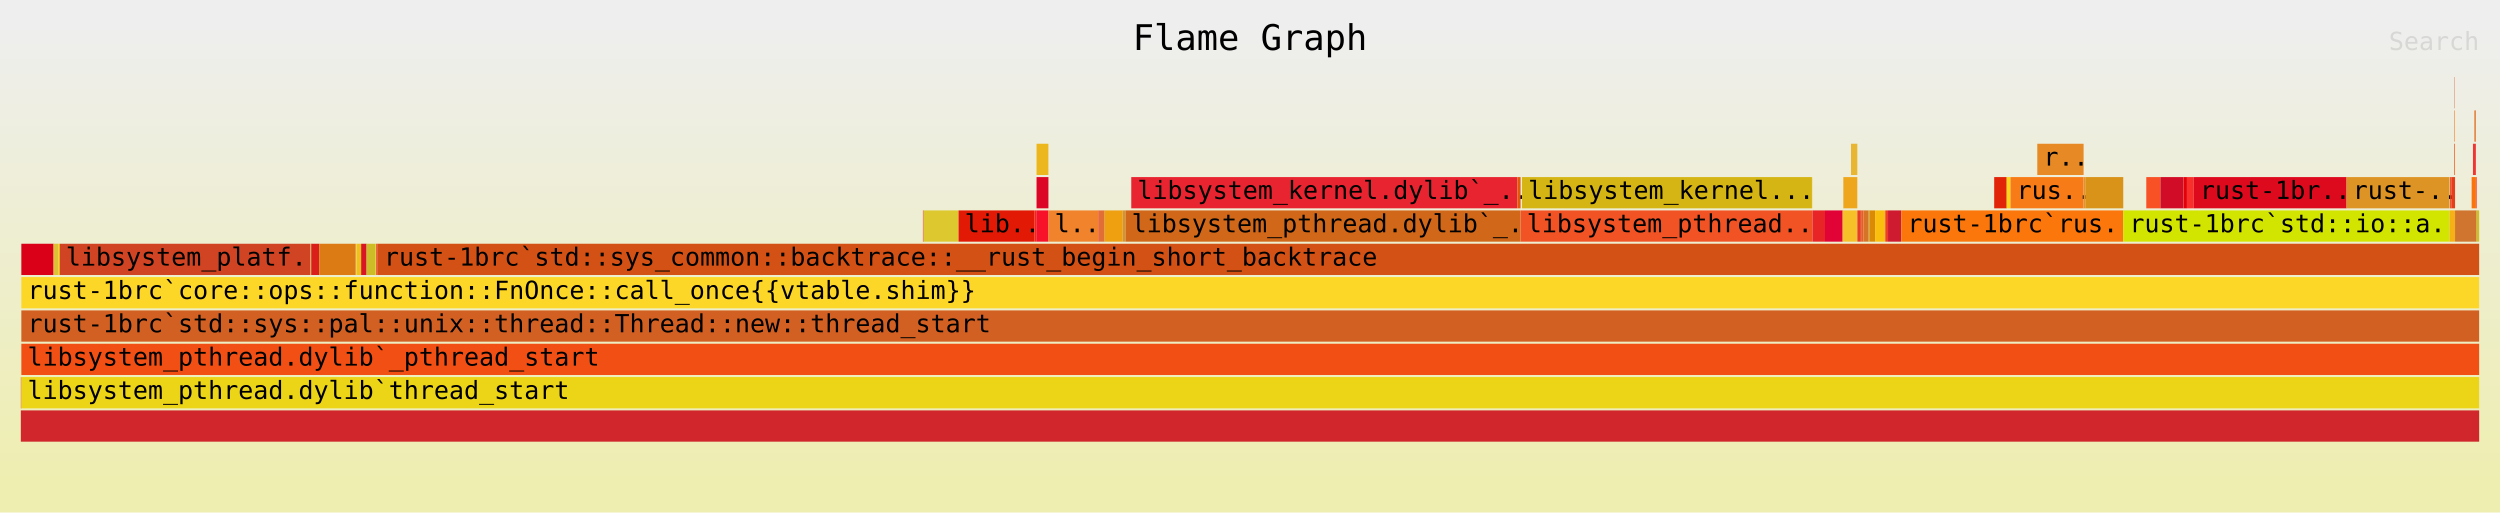
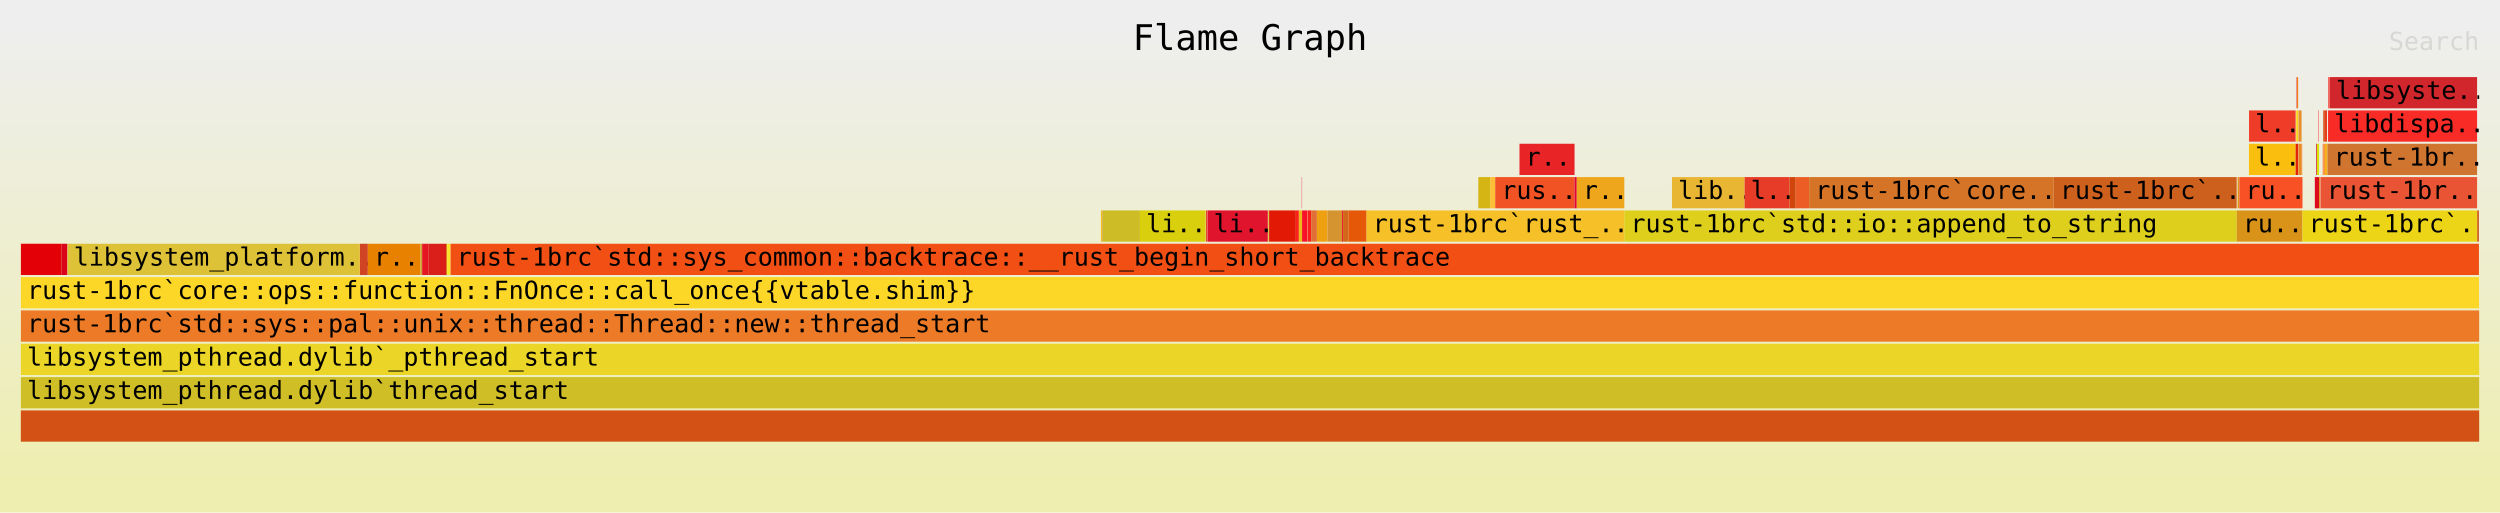
<svg xmlns="http://www.w3.org/2000/svg" xmlns:ns1="http://github.com/jonhoo/inferno" version="1.1" width="1200" height="246" viewBox="0 0 1200 246">
  <defs>
    <linearGradient id="background" y1="0" y2="1" x1="0" x2="0">
      <stop stop-color="#eeeeee" offset="5%" />
      <stop stop-color="#eeeeb0" offset="95%" />
    </linearGradient>
  </defs>
  <style type="text/css">
text { font-family:monospace; font-size:12px }
#title { text-anchor:middle; font-size:17px; }
#matched { text-anchor:end; }
#search { text-anchor:end; opacity:0.1; cursor:pointer; }
#search:hover, #search.show { opacity:1; }
#subtitle { text-anchor:middle; font-color:rgb(160,160,160); }
#unzoom { cursor:pointer; }
#frames &gt; *:hover { stroke:black; stroke-width:0.5; cursor:pointer; }
.hide { display:none; }
.parent { opacity:0.5; }
</style>
  <rect x="0" y="0" width="100%" height="246" fill="url(#background)" />
  <text id="title" fill="rgb(0,0,0)" x="50%" y="24.00">Flame Graph</text>
  <text id="details" fill="rgb(0,0,0)" x="10" y="229.00"> </text>
  <text id="unzoom" class="hide" fill="rgb(0,0,0)" x="10" y="24.00">Reset Zoom</text>
  <text id="search" fill="rgb(0,0,0)" x="1190" y="24.00">Search</text>
  <text id="matched" fill="rgb(0,0,0)" x="1190" y="229.00"> </text>
-   <svg id="frames" x="10" width="1180" total_samples="55844">
-     <g>
-       <rect x="0.002%" y="181" width="0.02%" height="15" fill="rgb(227,0,7)" ns1:x="1" ns1:w="11" />
-       <text x="0.252%" y="191.50" />
-     </g>
-     <g>
-       <rect x="0.021%" y="117" width="1.311%" height="15" fill="rgb(217,0,24)" ns1:x="12" ns1:w="732" />
-       <text x="0.272%" y="127.50" />
-     </g>
-     <g>
-       <rect x="1.332%" y="117" width="0.188%" height="15" fill="rgb(221,193,54)" ns1:x="744" ns1:w="105" />
-       <text x="1.582%" y="127.50" />
-     </g>
-     <g>
-       <rect x="1.52%" y="117" width="0.059%" height="15" fill="rgb(248,212,6)" ns1:x="849" ns1:w="33" />
-       <text x="1.77%" y="127.50" />
-     </g>
-     <g>
-       <rect x="1.581%" y="117" width="10.184%" height="15" fill="rgb(208,68,35)" ns1:x="883" ns1:w="5687" />
-       <text x="1.831%" y="127.50">libsystem_platf..</text>
-     </g>
-     <g>
-       <rect x="11.77%" y="117" width="0.016%" height="15" fill="rgb(232,128,0)" ns1:x="6573" ns1:w="9" />
-       <text x="12.02%" y="127.50" />
-     </g>
-     <g>
-       <rect x="11.786%" y="117" width="0.014%" height="15" fill="rgb(207,160,47)" ns1:x="6582" ns1:w="8" />
-       <text x="12.036%" y="127.50" />
-     </g>
-     <g>
-       <rect x="11.801%" y="117" width="0.014%" height="15" fill="rgb(228,23,34)" ns1:x="6590" ns1:w="8" />
-       <text x="12.051%" y="127.50" />
-     </g>
-     <g>
-       <rect x="11.815%" y="117" width="0.324%" height="15" fill="rgb(218,30,26)" ns1:x="6598" ns1:w="181" />
-       <text x="12.065%" y="127.50" />
-     </g>
-     <g>
-       <rect x="12.139%" y="117" width="1.484%" height="15" fill="rgb(220,122,19)" ns1:x="6779" ns1:w="829" />
-       <text x="12.389%" y="127.50" />
-     </g>
-     <g>
-       <rect x="13.631%" y="117" width="0.011%" height="15" fill="rgb(250,228,42)" ns1:x="7612" ns1:w="6" />
-       <text x="13.881%" y="127.50" />
-     </g>
-     <g>
-       <rect x="13.649%" y="117" width="0.195%" height="15" fill="rgb(240,193,28)" ns1:x="7622" ns1:w="109" />
-       <text x="13.899%" y="127.50" />
-     </g>
-     <g>
-       <rect x="13.844%" y="117" width="0.22%" height="15" fill="rgb(216,20,37)" ns1:x="7731" ns1:w="123" />
-       <text x="14.094%" y="127.50" />
-     </g>
-     <g>
-       <rect x="14.064%" y="117" width="0.363%" height="15" fill="rgb(206,188,39)" ns1:x="7854" ns1:w="203" />
-       <text x="14.314%" y="127.50" />
-     </g>
-     <g>
-       <rect x="14.428%" y="117" width="0.027%" height="15" fill="rgb(217,207,13)" ns1:x="8057" ns1:w="15" />
-       <text x="14.678%" y="127.50" />
-     </g>
-     <g>
-       <rect x="14.455%" y="117" width="0.066%" height="15" fill="rgb(231,73,38)" ns1:x="8072" ns1:w="37" />
-       <text x="14.705%" y="127.50" />
-     </g>
-     <g>
-       <rect x="36.695%" y="101" width="0.011%" height="15" fill="rgb(225,20,46)" ns1:x="20492" ns1:w="6" />
-       <text x="36.945%" y="111.50" />
-     </g>
-     <g>
-       <rect x="36.706%" y="101" width="0.016%" height="15" fill="rgb(210,31,41)" ns1:x="20498" ns1:w="9" />
-       <text x="36.956%" y="111.50" />
-     </g>
-     <g>
-       <rect x="36.725%" y="101" width="1.418%" height="15" fill="rgb(221,200,47)" ns1:x="20509" ns1:w="792" />
-       <text x="36.975%" y="111.50" />
-     </g>
-     <g>
-       <rect x="38.144%" y="101" width="3.098%" height="15" fill="rgb(226,26,5)" ns1:x="21301" ns1:w="1730" />
-       <text x="38.394%" y="111.50">lib..</text>
-     </g>
-     <g>
-       <rect x="41.249%" y="101" width="0.057%" height="15" fill="rgb(249,33,26)" ns1:x="23035" ns1:w="32" />
-       <text x="41.499%" y="111.50" />
-     </g>
-     <g>
-       <rect x="41.317%" y="69" width="0.482%" height="15" fill="rgb(235,183,28)" ns1:x="23073" ns1:w="269" />
-       <text x="41.567%" y="79.50" />
-     </g>
-     <g>
-       <rect x="41.317%" y="85" width="0.483%" height="15" fill="rgb(221,5,38)" ns1:x="23073" ns1:w="270" />
-       <text x="41.567%" y="95.50" />
-     </g>
-     <g>
-       <rect x="41.306%" y="101" width="0.496%" height="15" fill="rgb(247,18,42)" ns1:x="23067" ns1:w="277" />
-       <text x="41.556%" y="111.50" />
-     </g>
-     <g>
-       <rect x="41.802%" y="101" width="2.031%" height="15" fill="rgb(241,131,45)" ns1:x="23344" ns1:w="1134" />
-       <text x="42.052%" y="111.50">l..</text>
-     </g>
-     <g>
-       <rect x="43.835%" y="101" width="0.018%" height="15" fill="rgb(249,31,29)" ns1:x="24479" ns1:w="10" />
-       <text x="44.085%" y="111.50" />
-     </g>
-     <g>
-       <rect x="43.852%" y="101" width="0.235%" height="15" fill="rgb(225,111,53)" ns1:x="24489" ns1:w="131" />
-       <text x="44.102%" y="111.50" />
-     </g>
-     <g>
-       <rect x="44.087%" y="101" width="0.734%" height="15" fill="rgb(238,160,17)" ns1:x="24620" ns1:w="410" />
-       <text x="44.337%" y="111.50" />
-     </g>
-     <g>
-       <rect x="44.821%" y="101" width="0.115%" height="15" fill="rgb(214,148,48)" ns1:x="25030" ns1:w="64" />
-       <text x="45.071%" y="111.50" />
-     </g>
-     <g>
-       <rect x="45.17%" y="85" width="15.704%" height="15" fill="rgb(232,36,49)" ns1:x="25225" ns1:w="8770" />
-       <text x="45.42%" y="95.50">libsystem_kernel.dylib`_..</text>
-     </g>
-     <g>
-       <rect x="44.936%" y="101" width="16.07%" height="15" fill="rgb(209,103,24)" ns1:x="25094" ns1:w="8974" />
-       <text x="45.186%" y="111.50">libsystem_pthread.dylib`_..</text>
-     </g>
-     <g>
-       <rect x="60.877%" y="85" width="0.129%" height="15" fill="rgb(229,88,8)" ns1:x="33996" ns1:w="72" />
-       <text x="61.127%" y="95.50" />
-     </g>
-     <g>
-       <rect x="61.065%" y="85" width="11.794%" height="15" fill="rgb(213,181,19)" ns1:x="34101" ns1:w="6586" />
-       <text x="61.315%" y="95.50">libsystem_kernel...</text>
-     </g>
-     <g>
-       <rect x="72.858%" y="85" width="0.013%" height="15" fill="rgb(254,191,54)" ns1:x="40687" ns1:w="7" />
-       <text x="73.108%" y="95.50" />
-     </g>
-     <g>
-       <rect x="61.009%" y="101" width="11.865%" height="15" fill="rgb(241,83,37)" ns1:x="34070" ns1:w="6626" />
-       <text x="61.259%" y="111.50">libsystem_pthread...</text>
-     </g>
-     <g>
-       <rect x="72.878%" y="101" width="0.512%" height="15" fill="rgb(233,36,39)" ns1:x="40698" ns1:w="286" />
-       <text x="73.128%" y="111.50" />
-     </g>
-     <g>
-       <rect x="73.39%" y="101" width="0.718%" height="15" fill="rgb(226,3,54)" ns1:x="40984" ns1:w="401" />
-       <text x="73.64%" y="111.50" />
-     </g>
-     <g>
-       <rect x="74.108%" y="101" width="0.596%" height="15" fill="rgb(245,192,40)" ns1:x="41385" ns1:w="333" />
-       <text x="74.358%" y="111.50" />
-     </g>
-     <g>
-       <rect x="74.135%" y="85" width="0.569%" height="15" fill="rgb(238,167,29)" ns1:x="41400" ns1:w="318" />
-       <text x="74.385%" y="95.50" />
-     </g>
-     <g>
-       <rect x="74.447%" y="69" width="0.258%" height="15" fill="rgb(232,182,51)" ns1:x="41574" ns1:w="144" />
-       <text x="74.697%" y="79.50" />
-     </g>
-     <g>
-       <rect x="74.706%" y="101" width="0.14%" height="15" fill="rgb(231,60,39)" ns1:x="41719" ns1:w="78" />
-       <text x="74.956%" y="111.50" />
-     </g>
-     <g>
-       <rect x="74.846%" y="101" width="0.014%" height="15" fill="rgb(208,69,12)" ns1:x="41797" ns1:w="8" />
-       <text x="75.096%" y="111.50" />
-     </g>
-     <g>
-       <rect x="74.86%" y="101" width="0.097%" height="15" fill="rgb(235,93,37)" ns1:x="41805" ns1:w="54" />
-       <text x="75.11%" y="111.50" />
-     </g>
-     <g>
-       <rect x="74.957%" y="101" width="0.213%" height="15" fill="rgb(213,116,39)" ns1:x="41859" ns1:w="119" />
-       <text x="75.207%" y="111.50" />
-     </g>
-     <g>
-       <rect x="75.17%" y="101" width="0.014%" height="15" fill="rgb(222,207,29)" ns1:x="41978" ns1:w="8" />
-       <text x="75.42%" y="111.50" />
-     </g>
-     <g>
-       <rect x="75.184%" y="101" width="0.014%" height="15" fill="rgb(206,96,30)" ns1:x="41986" ns1:w="8" />
-       <text x="75.434%" y="111.50" />
-     </g>
-     <g>
-       <rect x="75.201%" y="101" width="0.227%" height="15" fill="rgb(218,138,4)" ns1:x="41995" ns1:w="127" />
-       <text x="75.451%" y="111.50" />
-     </g>
-     <g>
-       <rect x="75.428%" y="101" width="0.412%" height="15" fill="rgb(250,191,14)" ns1:x="42122" ns1:w="230" />
-       <text x="75.678%" y="111.50" />
-     </g>
-     <g>
-       <rect x="75.842%" y="101" width="0.113%" height="15" fill="rgb(239,60,40)" ns1:x="42353" ns1:w="63" />
-       <text x="76.092%" y="111.50" />
-     </g>
-     <g>
-       <rect x="75.954%" y="101" width="0.537%" height="15" fill="rgb(206,27,48)" ns1:x="42416" ns1:w="300" />
-       <text x="76.204%" y="111.50" />
-     </g>
-     <g>
-       <rect x="80.272%" y="85" width="0.509%" height="15" fill="rgb(225,35,8)" ns1:x="44827" ns1:w="284" />
-       <text x="80.522%" y="95.50" />
-     </g>
-     <g>
-       <rect x="80.78%" y="85" width="0.154%" height="15" fill="rgb(250,213,24)" ns1:x="45111" ns1:w="86" />
-       <text x="81.03%" y="95.50" />
-     </g>
-     <g>
-       <rect x="80.934%" y="85" width="2.974%" height="15" fill="rgb(247,123,22)" ns1:x="45197" ns1:w="1661" />
-       <text x="81.184%" y="95.50">rus..</text>
-     </g>
-     <g>
-       <rect x="82.025%" y="69" width="1.884%" height="15" fill="rgb(231,138,38)" ns1:x="45806" ns1:w="1052" />
-       <text x="82.275%" y="79.50">r..</text>
-     </g>
-     <g>
-       <rect x="83.909%" y="85" width="0.072%" height="15" fill="rgb(231,145,46)" ns1:x="46858" ns1:w="40" />
-       <text x="84.159%" y="95.50" />
-     </g>
-     <g>
-       <rect x="76.492%" y="101" width="9.03%" height="15" fill="rgb(251,118,11)" ns1:x="42716" ns1:w="5043" />
-       <text x="76.742%" y="111.50">rust-1brc`rus..</text>
-     </g>
-     <g>
-       <rect x="83.98%" y="85" width="1.542%" height="15" fill="rgb(217,147,25)" ns1:x="46898" ns1:w="861" />
-       <text x="84.23%" y="95.50" />
-     </g>
-     <g>
-       <rect x="86.459%" y="85" width="0.575%" height="15" fill="rgb(247,81,37)" ns1:x="48282" ns1:w="321" />
-       <text x="86.709%" y="95.50" />
-     </g>
-     <g>
-       <rect x="87.034%" y="85" width="0.935%" height="15" fill="rgb(209,12,38)" ns1:x="48603" ns1:w="522" />
-       <text x="87.284%" y="95.50" />
-     </g>
-     <g>
-       <rect x="87.972%" y="85" width="0.141%" height="15" fill="rgb(227,1,9)" ns1:x="49127" ns1:w="79" />
-       <text x="88.222%" y="95.50" />
-     </g>
-     <g>
-       <rect x="88.113%" y="85" width="0.278%" height="15" fill="rgb(248,47,43)" ns1:x="49206" ns1:w="155" />
-       <text x="88.363%" y="95.50" />
-     </g>
-     <g>
-       <rect x="88.391%" y="85" width="6.215%" height="15" fill="rgb(221,10,30)" ns1:x="49361" ns1:w="3471" />
-       <text x="88.641%" y="95.50">rust-1br..</text>
-     </g>
-     <g>
-       <rect x="85.522%" y="101" width="13.274%" height="15" fill="rgb(210,229,1)" ns1:x="47759" ns1:w="7413" />
-       <text x="85.772%" y="111.50">rust-1brc`std::io::a..</text>
-     </g>
-     <g>
-       <rect x="94.606%" y="85" width="4.19%" height="15" fill="rgb(222,148,37)" ns1:x="52832" ns1:w="2340" />
-       <text x="94.856%" y="95.50">rust-..</text>
-     </g>
-     <g>
-       <rect x="98.818%" y="85" width="0.048%" height="15" fill="rgb(234,67,33)" ns1:x="55184" ns1:w="27" />
-       <text x="99.068%" y="95.50" />
-     </g>
-     <g>
-       <rect x="98.985%" y="69" width="0.032%" height="15" fill="rgb(247,98,35)" ns1:x="55277" ns1:w="18" />
-       <text x="99.235%" y="79.50" />
-     </g>
-     <g>
-       <rect x="98.99%" y="53" width="0.027%" height="15" fill="rgb(247,138,52)" ns1:x="55280" ns1:w="15" />
-       <text x="99.24%" y="63.50" />
-     </g>
-     <g>
-       <rect x="99.003%" y="37" width="0.014%" height="15" fill="rgb(213,79,30)" ns1:x="55287" ns1:w="8" />
-       <text x="99.253%" y="47.50" />
-     </g>
-     <g>
-       <rect x="98.797%" y="101" width="0.222%" height="15" fill="rgb(246,177,23)" ns1:x="55172" ns1:w="124" />
-       <text x="99.047%" y="111.50" />
-     </g>
-     <g>
-       <rect x="98.867%" y="85" width="0.152%" height="15" fill="rgb(230,62,27)" ns1:x="55211" ns1:w="85" />
-       <text x="99.117%" y="95.50" />
-     </g>
-     <g>
-       <rect x="99.801%" y="53" width="0.027%" height="15" fill="rgb(216,154,8)" ns1:x="55733" ns1:w="15" />
-       <text x="100.051%" y="63.50" />
-     </g>
-     <g>
-       <rect x="99.828%" y="53" width="0.016%" height="15" fill="rgb(244,35,45)" ns1:x="55748" ns1:w="9" />
-       <text x="100.078%" y="63.50" />
-     </g>
-     <g>
-       <rect x="99.694%" y="85" width="0.172%" height="15" fill="rgb(251,115,12)" ns1:x="55673" ns1:w="96" />
-       <text x="99.944%" y="95.50" />
-     </g>
-     <g>
-       <rect x="99.748%" y="69" width="0.118%" height="15" fill="rgb(240,54,50)" ns1:x="55703" ns1:w="66" />
-       <text x="99.998%" y="79.50" />
-     </g>
-     <g>
-       <rect x="99.846%" y="53" width="0.02%" height="15" fill="rgb(233,84,52)" ns1:x="55758" ns1:w="11" />
-       <text x="100.096%" y="63.50" />
-     </g>
-     <g>
-       <rect x="99.019%" y="101" width="0.877%" height="15" fill="rgb(207,117,47)" ns1:x="55296" ns1:w="490" />
-       <text x="99.269%" y="111.50" />
-     </g>
-     <g>
-       <rect x="99.868%" y="85" width="0.029%" height="15" fill="rgb(249,43,39)" ns1:x="55770" ns1:w="16" />
-       <text x="100.118%" y="95.50" />
-     </g>
-     <g>
-       <rect x="0%" y="197" width="100%" height="15" fill="rgb(209,38,44)" ns1:x="0" ns1:w="55844" />
+   <svg id="frames" x="10" width="1180" total_samples="33042">
+     <g>
+       <rect x="0.003%" y="117" width="1.646%" height="15" fill="rgb(227,0,7)" ns1:x="1" ns1:w="544" />
+       <text x="0.253%" y="127.50" />
+     </g>
+     <g>
+       <rect x="1.649%" y="117" width="0.245%" height="15" fill="rgb(217,0,24)" ns1:x="545" ns1:w="81" />
+       <text x="1.899%" y="127.50" />
+     </g>
+     <g>
+       <rect x="1.904%" y="117" width="11.864%" height="15" fill="rgb(221,193,54)" ns1:x="629" ns1:w="3920" />
+       <text x="2.154%" y="127.50">libsystem_platform..</text>
+     </g>
+     <g>
+       <rect x="13.767%" y="117" width="0.021%" height="15" fill="rgb(248,212,6)" ns1:x="4549" ns1:w="7" />
+       <text x="14.017%" y="127.50" />
+     </g>
+     <g>
+       <rect x="13.789%" y="117" width="0.327%" height="15" fill="rgb(208,68,35)" ns1:x="4556" ns1:w="108" />
+       <text x="14.039%" y="127.50" />
+     </g>
+     <g>
+       <rect x="14.115%" y="117" width="2.134%" height="15" fill="rgb(232,128,0)" ns1:x="4664" ns1:w="705" />
+       <text x="14.365%" y="127.50">r..</text>
+     </g>
+     <g>
+       <rect x="16.252%" y="117" width="0.073%" height="15" fill="rgb(207,160,47)" ns1:x="5370" ns1:w="24" />
+       <text x="16.502%" y="127.50" />
+     </g>
+     <g>
+       <rect x="16.325%" y="117" width="0.248%" height="15" fill="rgb(228,23,34)" ns1:x="5394" ns1:w="82" />
+       <text x="16.575%" y="127.50" />
+     </g>
+     <g>
+       <rect x="16.573%" y="117" width="0.723%" height="15" fill="rgb(218,30,26)" ns1:x="5476" ns1:w="239" />
+       <text x="16.823%" y="127.50" />
+     </g>
+     <g>
+       <rect x="17.296%" y="117" width="0.045%" height="15" fill="rgb(220,122,19)" ns1:x="5715" ns1:w="15" />
+       <text x="17.546%" y="127.50" />
+     </g>
+     <g>
+       <rect x="17.342%" y="117" width="0.139%" height="15" fill="rgb(250,228,42)" ns1:x="5730" ns1:w="46" />
+       <text x="17.592%" y="127.50" />
+     </g>
+     <g>
+       <rect x="43.935%" y="101" width="0.045%" height="15" fill="rgb(240,193,28)" ns1:x="14517" ns1:w="15" />
+       <text x="44.185%" y="111.50" />
+     </g>
+     <g>
+       <rect x="43.98%" y="101" width="0.012%" height="15" fill="rgb(216,20,37)" ns1:x="14532" ns1:w="4" />
+       <text x="44.23%" y="111.50" />
+     </g>
+     <g>
+       <rect x="43.998%" y="101" width="1.525%" height="15" fill="rgb(206,188,39)" ns1:x="14538" ns1:w="504" />
+       <text x="44.248%" y="111.50" />
+     </g>
+     <g>
+       <rect x="45.524%" y="101" width="2.672%" height="15" fill="rgb(217,207,13)" ns1:x="15042" ns1:w="883" />
+       <text x="45.774%" y="111.50">li..</text>
+     </g>
+     <g>
+       <rect x="48.208%" y="101" width="0.051%" height="15" fill="rgb(231,73,38)" ns1:x="15929" ns1:w="17" />
+       <text x="48.458%" y="111.50" />
+     </g>
+     <g>
+       <rect x="48.269%" y="101" width="2.454%" height="15" fill="rgb(225,20,46)" ns1:x="15949" ns1:w="811" />
+       <text x="48.519%" y="111.50">li..</text>
+     </g>
+     <g>
+       <rect x="50.729%" y="101" width="0.012%" height="15" fill="rgb(210,31,41)" ns1:x="16762" ns1:w="4" />
+       <text x="50.979%" y="111.50" />
+     </g>
+     <g>
+       <rect x="50.742%" y="101" width="0.036%" height="15" fill="rgb(221,200,47)" ns1:x="16766" ns1:w="12" />
+       <text x="50.992%" y="111.50" />
+     </g>
+     <g>
+       <rect x="50.778%" y="101" width="1.087%" height="15" fill="rgb(226,26,5)" ns1:x="16778" ns1:w="359" />
+       <text x="51.028%" y="111.50" />
+     </g>
+     <g>
+       <rect x="51.864%" y="101" width="0.124%" height="15" fill="rgb(249,33,26)" ns1:x="17137" ns1:w="41" />
+       <text x="52.114%" y="111.50" />
+     </g>
+     <g>
+       <rect x="51.988%" y="101" width="0.13%" height="15" fill="rgb(235,183,28)" ns1:x="17178" ns1:w="43" />
+       <text x="52.238%" y="111.50" />
+     </g>
+     <g>
+       <rect x="52.106%" y="85" width="0.012%" height="15" fill="rgb(221,5,38)" ns1:x="17217" ns1:w="4" />
+       <text x="52.356%" y="95.50" />
+     </g>
+     <g>
+       <rect x="52.118%" y="101" width="0.212%" height="15" fill="rgb(247,18,42)" ns1:x="17221" ns1:w="70" />
+       <text x="52.368%" y="111.50" />
+     </g>
+     <g>
+       <rect x="52.33%" y="101" width="0.015%" height="15" fill="rgb(241,131,45)" ns1:x="17291" ns1:w="5" />
+       <text x="52.58%" y="111.50" />
+     </g>
+     <g>
+       <rect x="52.346%" y="101" width="0.142%" height="15" fill="rgb(249,31,29)" ns1:x="17296" ns1:w="47" />
+       <text x="52.596%" y="111.50" />
+     </g>
+     <g>
+       <rect x="52.488%" y="101" width="0.233%" height="15" fill="rgb(225,111,53)" ns1:x="17343" ns1:w="77" />
+       <text x="52.738%" y="111.50" />
+     </g>
+     <g>
+       <rect x="52.724%" y="101" width="0.43%" height="15" fill="rgb(238,160,17)" ns1:x="17421" ns1:w="142" />
+       <text x="52.974%" y="111.50" />
+     </g>
+     <g>
+       <rect x="53.154%" y="101" width="0.587%" height="15" fill="rgb(214,148,48)" ns1:x="17563" ns1:w="194" />
+       <text x="53.404%" y="111.50" />
+     </g>
+     <g>
+       <rect x="53.741%" y="101" width="0.045%" height="15" fill="rgb(232,36,49)" ns1:x="17757" ns1:w="15" />
+       <text x="53.991%" y="111.50" />
+     </g>
+     <g>
+       <rect x="53.786%" y="101" width="0.218%" height="15" fill="rgb(209,103,24)" ns1:x="17772" ns1:w="72" />
+       <text x="54.036%" y="111.50" />
+     </g>
+     <g>
+       <rect x="54.004%" y="101" width="0.739%" height="15" fill="rgb(229,88,8)" ns1:x="17844" ns1:w="244" />
+       <text x="54.254%" y="111.50" />
+     </g>
+     <g>
+       <rect x="59.288%" y="85" width="0.484%" height="15" fill="rgb(213,181,19)" ns1:x="19590" ns1:w="160" />
+       <text x="59.538%" y="95.50" />
+     </g>
+     <g>
+       <rect x="59.772%" y="85" width="0.203%" height="15" fill="rgb(254,191,54)" ns1:x="19750" ns1:w="67" />
+       <text x="60.022%" y="95.50" />
+     </g>
+     <g>
+       <rect x="59.975%" y="85" width="3.226%" height="15" fill="rgb(241,83,37)" ns1:x="19817" ns1:w="1066" />
+       <text x="60.225%" y="95.50">rus..</text>
+     </g>
+     <g>
+       <rect x="60.962%" y="69" width="2.24%" height="15" fill="rgb(233,36,39)" ns1:x="20143" ns1:w="740" />
+       <text x="61.212%" y="79.50">r..</text>
+     </g>
+     <g>
+       <rect x="63.201%" y="85" width="0.091%" height="15" fill="rgb(226,3,54)" ns1:x="20883" ns1:w="30" />
+       <text x="63.451%" y="95.50" />
+     </g>
+     <g>
+       <rect x="54.742%" y="101" width="10.484%" height="15" fill="rgb(245,192,40)" ns1:x="18088" ns1:w="3464" />
+       <text x="54.992%" y="111.50">rust-1brc`rust_..</text>
+     </g>
+     <g>
+       <rect x="63.292%" y="85" width="1.934%" height="15" fill="rgb(238,167,29)" ns1:x="20913" ns1:w="639" />
+       <text x="63.542%" y="95.50">r..</text>
+     </g>
+     <g>
+       <rect x="67.166%" y="85" width="2.954%" height="15" fill="rgb(232,182,51)" ns1:x="22193" ns1:w="976" />
+       <text x="67.416%" y="95.50">lib..</text>
+     </g>
+     <g>
+       <rect x="70.12%" y="85" width="1.825%" height="15" fill="rgb(231,60,39)" ns1:x="23169" ns1:w="603" />
+       <text x="70.37%" y="95.50">l..</text>
+     </g>
+     <g>
+       <rect x="71.945%" y="85" width="0.254%" height="15" fill="rgb(208,69,12)" ns1:x="23772" ns1:w="84" />
+       <text x="72.195%" y="95.50" />
+     </g>
+     <g>
+       <rect x="72.199%" y="85" width="0.545%" height="15" fill="rgb(235,93,37)" ns1:x="23856" ns1:w="180" />
+       <text x="72.449%" y="95.50" />
+     </g>
+     <g>
+       <rect x="72.744%" y="85" width="9.951%" height="15" fill="rgb(213,116,39)" ns1:x="24036" ns1:w="3288" />
+       <text x="72.994%" y="95.50">rust-1brc`core..</text>
+     </g>
+     <g>
+       <rect x="65.226%" y="101" width="24.911%" height="15" fill="rgb(222,207,29)" ns1:x="21552" ns1:w="8231" />
+       <text x="65.476%" y="111.50">rust-1brc`std::io::append_to_string</text>
+     </g>
+     <g>
+       <rect x="82.695%" y="85" width="7.442%" height="15" fill="rgb(206,96,30)" ns1:x="27324" ns1:w="2459" />
+       <text x="82.945%" y="95.50">rust-1brc`..</text>
+     </g>
+     <g>
+       <rect x="90.176%" y="85" width="0.051%" height="15" fill="rgb(218,138,4)" ns1:x="29796" ns1:w="17" />
+       <text x="90.426%" y="95.50" />
+     </g>
+     <g>
+       <rect x="90.636%" y="69" width="1.898%" height="15" fill="rgb(250,191,14)" ns1:x="29948" ns1:w="627" />
+       <text x="90.886%" y="79.50">l..</text>
+     </g>
+     <g>
+       <rect x="90.639%" y="53" width="1.895%" height="15" fill="rgb(239,60,40)" ns1:x="29949" ns1:w="626" />
+       <text x="90.889%" y="63.50">l..</text>
+     </g>
+     <g>
+       <rect x="92.57%" y="37" width="0.015%" height="15" fill="rgb(206,27,48)" ns1:x="30587" ns1:w="5" />
+       <text x="92.82%" y="47.50" />
+     </g>
+     <g>
+       <rect x="92.534%" y="69" width="0.103%" height="15" fill="rgb(225,35,8)" ns1:x="30575" ns1:w="34" />
+       <text x="92.784%" y="79.50" />
+     </g>
+     <g>
+       <rect x="92.558%" y="53" width="0.079%" height="15" fill="rgb(250,213,24)" ns1:x="30583" ns1:w="26" />
+       <text x="92.808%" y="63.50" />
+     </g>
+     <g>
+       <rect x="92.585%" y="37" width="0.051%" height="15" fill="rgb(247,123,22)" ns1:x="30592" ns1:w="17" />
+       <text x="92.835%" y="47.50" />
+     </g>
+     <g>
+       <rect x="92.646%" y="69" width="0.13%" height="15" fill="rgb(231,138,38)" ns1:x="30612" ns1:w="43" />
+       <text x="92.896%" y="79.50" />
+     </g>
+     <g>
+       <rect x="92.649%" y="53" width="0.127%" height="15" fill="rgb(231,145,46)" ns1:x="30613" ns1:w="42" />
+       <text x="92.899%" y="63.50" />
+     </g>
+     <g>
+       <rect x="92.779%" y="69" width="0.021%" height="15" fill="rgb(251,118,11)" ns1:x="30656" ns1:w="7" />
+       <text x="93.029%" y="79.50" />
+     </g>
+     <g>
+       <rect x="90.137%" y="101" width="2.675%" height="15" fill="rgb(217,147,25)" ns1:x="29783" ns1:w="884" />
+       <text x="90.387%" y="111.50">ru..</text>
+     </g>
+     <g>
+       <rect x="90.243%" y="85" width="2.57%" height="15" fill="rgb(247,81,37)" ns1:x="29818" ns1:w="849" />
+       <text x="90.493%" y="95.50">ru..</text>
+     </g>
+     <g>
+       <rect x="93.369%" y="69" width="0.024%" height="15" fill="rgb(209,12,38)" ns1:x="30851" ns1:w="8" />
+       <text x="93.619%" y="79.50" />
+     </g>
+     <g>
+       <rect x="93.393%" y="69" width="0.012%" height="15" fill="rgb(227,1,9)" ns1:x="30859" ns1:w="4" />
+       <text x="93.643%" y="79.50" />
+     </g>
+     <g>
+       <rect x="93.46%" y="53" width="0.018%" height="15" fill="rgb(248,47,43)" ns1:x="30881" ns1:w="6" />
+       <text x="93.71%" y="63.50" />
+     </g>
+     <g>
+       <rect x="93.315%" y="85" width="0.172%" height="15" fill="rgb(221,10,30)" ns1:x="30833" ns1:w="57" />
+       <text x="93.565%" y="95.50" />
+     </g>
+     <g>
+       <rect x="93.405%" y="69" width="0.082%" height="15" fill="rgb(210,229,1)" ns1:x="30863" ns1:w="27" />
+       <text x="93.655%" y="79.50" />
+     </g>
+     <g>
+       <rect x="93.487%" y="85" width="0.039%" height="15" fill="rgb(222,148,37)" ns1:x="30890" ns1:w="13" />
+       <text x="93.737%" y="95.50" />
+     </g>
+     <g>
+       <rect x="93.535%" y="85" width="0.012%" height="15" fill="rgb(234,67,33)" ns1:x="30906" ns1:w="4" />
+       <text x="93.785%" y="95.50" />
+     </g>
+     <g>
+       <rect x="93.638%" y="69" width="0.018%" height="15" fill="rgb(247,98,35)" ns1:x="30940" ns1:w="6" />
+       <text x="93.888%" y="79.50" />
+     </g>
+     <g>
+       <rect x="93.657%" y="69" width="0.067%" height="15" fill="rgb(247,138,52)" ns1:x="30946" ns1:w="22" />
+       <text x="93.907%" y="79.50" />
+     </g>
+     <g>
+       <rect x="93.657%" y="53" width="0.067%" height="15" fill="rgb(213,79,30)" ns1:x="30946" ns1:w="22" />
+       <text x="93.907%" y="63.50" />
+     </g>
+     <g>
+       <rect x="93.723%" y="69" width="0.088%" height="15" fill="rgb(246,177,23)" ns1:x="30968" ns1:w="29" />
+       <text x="93.973%" y="79.50" />
+     </g>
+     <g>
+       <rect x="93.726%" y="53" width="0.085%" height="15" fill="rgb(230,62,27)" ns1:x="30969" ns1:w="28" />
+       <text x="93.976%" y="63.50" />
+     </g>
+     <g>
+       <rect x="93.814%" y="69" width="0.018%" height="15" fill="rgb(216,154,8)" ns1:x="30998" ns1:w="6" />
+       <text x="94.064%" y="79.50" />
+     </g>
+     <g>
+       <rect x="93.862%" y="37" width="0.027%" height="15" fill="rgb(244,35,45)" ns1:x="31014" ns1:w="9" />
+       <text x="94.112%" y="47.50" />
+     </g>
+     <g>
+       <rect x="93.89%" y="37" width="0.018%" height="15" fill="rgb(251,115,12)" ns1:x="31023" ns1:w="6" />
+       <text x="94.14%" y="47.50" />
+     </g>
+     <g>
+       <rect x="93.908%" y="37" width="0.018%" height="15" fill="rgb(240,54,50)" ns1:x="31029" ns1:w="6" />
+       <text x="94.158%" y="47.50" />
+     </g>
+     <g>
+       <rect x="93.551%" y="85" width="6.365%" height="15" fill="rgb(233,84,52)" ns1:x="30911" ns1:w="2103" />
+       <text x="93.801%" y="95.50">rust-1br..</text>
+     </g>
+     <g>
+       <rect x="93.832%" y="69" width="6.083%" height="15" fill="rgb(207,117,47)" ns1:x="31004" ns1:w="2010" />
+       <text x="94.082%" y="79.50">rust-1br..</text>
+     </g>
+     <g>
+       <rect x="93.853%" y="53" width="6.062%" height="15" fill="rgb(249,43,39)" ns1:x="31011" ns1:w="2003" />
+       <text x="94.103%" y="63.50">libdispa..</text>
+     </g>
+     <g>
+       <rect x="93.926%" y="37" width="5.989%" height="15" fill="rgb(209,38,44)" ns1:x="31035" ns1:w="1979" />
+       <text x="94.176%" y="47.50">libsyste..</text>
+     </g>
+     <g>
+       <rect x="92.812%" y="101" width="7.106%" height="15" fill="rgb(236,212,23)" ns1:x="30667" ns1:w="2348" />
+       <text x="93.062%" y="111.50">rust-1brc`..</text>
+     </g>
+     <g>
+       <rect x="17.481%" y="117" width="82.51%" height="15" fill="rgb(242,79,21)" ns1:x="5776" ns1:w="27263" />
+       <text x="17.731%" y="127.50">rust-1brc`std::sys_common::backtrace::__rust_begin_short_backtrace</text>
+     </g>
+     <g>
+       <rect x="99.918%" y="101" width="0.073%" height="15" fill="rgb(211,96,35)" ns1:x="33015" ns1:w="24" />
+       <text x="100.168%" y="111.50" />
+     </g>
+     <g>
+       <rect x="0.003%" y="133" width="99.991%" height="15" fill="rgb(253,215,40)" ns1:x="1" ns1:w="33039" />
+       <text x="0.253%" y="143.50">rust-1brc`core::ops::function::FnOnce::call_once{{vtable.shim}}</text>
+     </g>
+     <g>
+       <rect x="0%" y="197" width="100%" height="15" fill="rgb(211,81,21)" ns1:x="0" ns1:w="33042" />
      <text x="0.25%" y="207.50" />
    </g>
    <g>
-       <rect x="0.021%" y="181" width="99.978%" height="15" fill="rgb(236,212,23)" ns1:x="12" ns1:w="55832" />
-       <text x="0.272%" y="191.50">libsystem_pthread.dylib`thread_start</text>
-     </g>
-     <g>
-       <rect x="0.021%" y="165" width="99.978%" height="15" fill="rgb(242,79,21)" ns1:x="12" ns1:w="55832" />
-       <text x="0.272%" y="175.50">libsystem_pthread.dylib`_pthread_start</text>
-     </g>
-     <g>
-       <rect x="0.021%" y="149" width="99.978%" height="15" fill="rgb(211,96,35)" ns1:x="12" ns1:w="55832" />
-       <text x="0.272%" y="159.50">rust-1brc`std::sys::pal::unix::thread::Thread::new::thread_start</text>
-     </g>
-     <g>
-       <rect x="0.021%" y="133" width="99.978%" height="15" fill="rgb(253,215,40)" ns1:x="12" ns1:w="55832" />
-       <text x="0.272%" y="143.50">rust-1brc`core::ops::function::FnOnce::call_once{{vtable.shim}}</text>
-     </g>
-     <g>
-       <rect x="14.521%" y="117" width="85.479%" height="15" fill="rgb(211,81,21)" ns1:x="8109" ns1:w="47735" />
-       <text x="14.771%" y="127.50">rust-1brc`std::sys_common::backtrace::__rust_begin_short_backtrace</text>
-     </g>
-     <g>
-       <rect x="99.896%" y="101" width="0.104%" height="15" fill="rgb(208,190,38)" ns1:x="55786" ns1:w="58" />
-       <text x="100.146%" y="111.50" />
+       <rect x="0.003%" y="181" width="99.997%" height="15" fill="rgb(208,190,38)" ns1:x="1" ns1:w="33041" />
+       <text x="0.253%" y="191.50">libsystem_pthread.dylib`thread_start</text>
+     </g>
+     <g>
+       <rect x="0.003%" y="165" width="99.997%" height="15" fill="rgb(235,213,38)" ns1:x="1" ns1:w="33041" />
+       <text x="0.253%" y="175.50">libsystem_pthread.dylib`_pthread_start</text>
+     </g>
+     <g>
+       <rect x="0.003%" y="149" width="99.997%" height="15" fill="rgb(237,122,38)" ns1:x="1" ns1:w="33041" />
+       <text x="0.253%" y="159.50">rust-1brc`std::sys::pal::unix::thread::Thread::new::thread_start</text>
    </g>
  </svg>
</svg>
